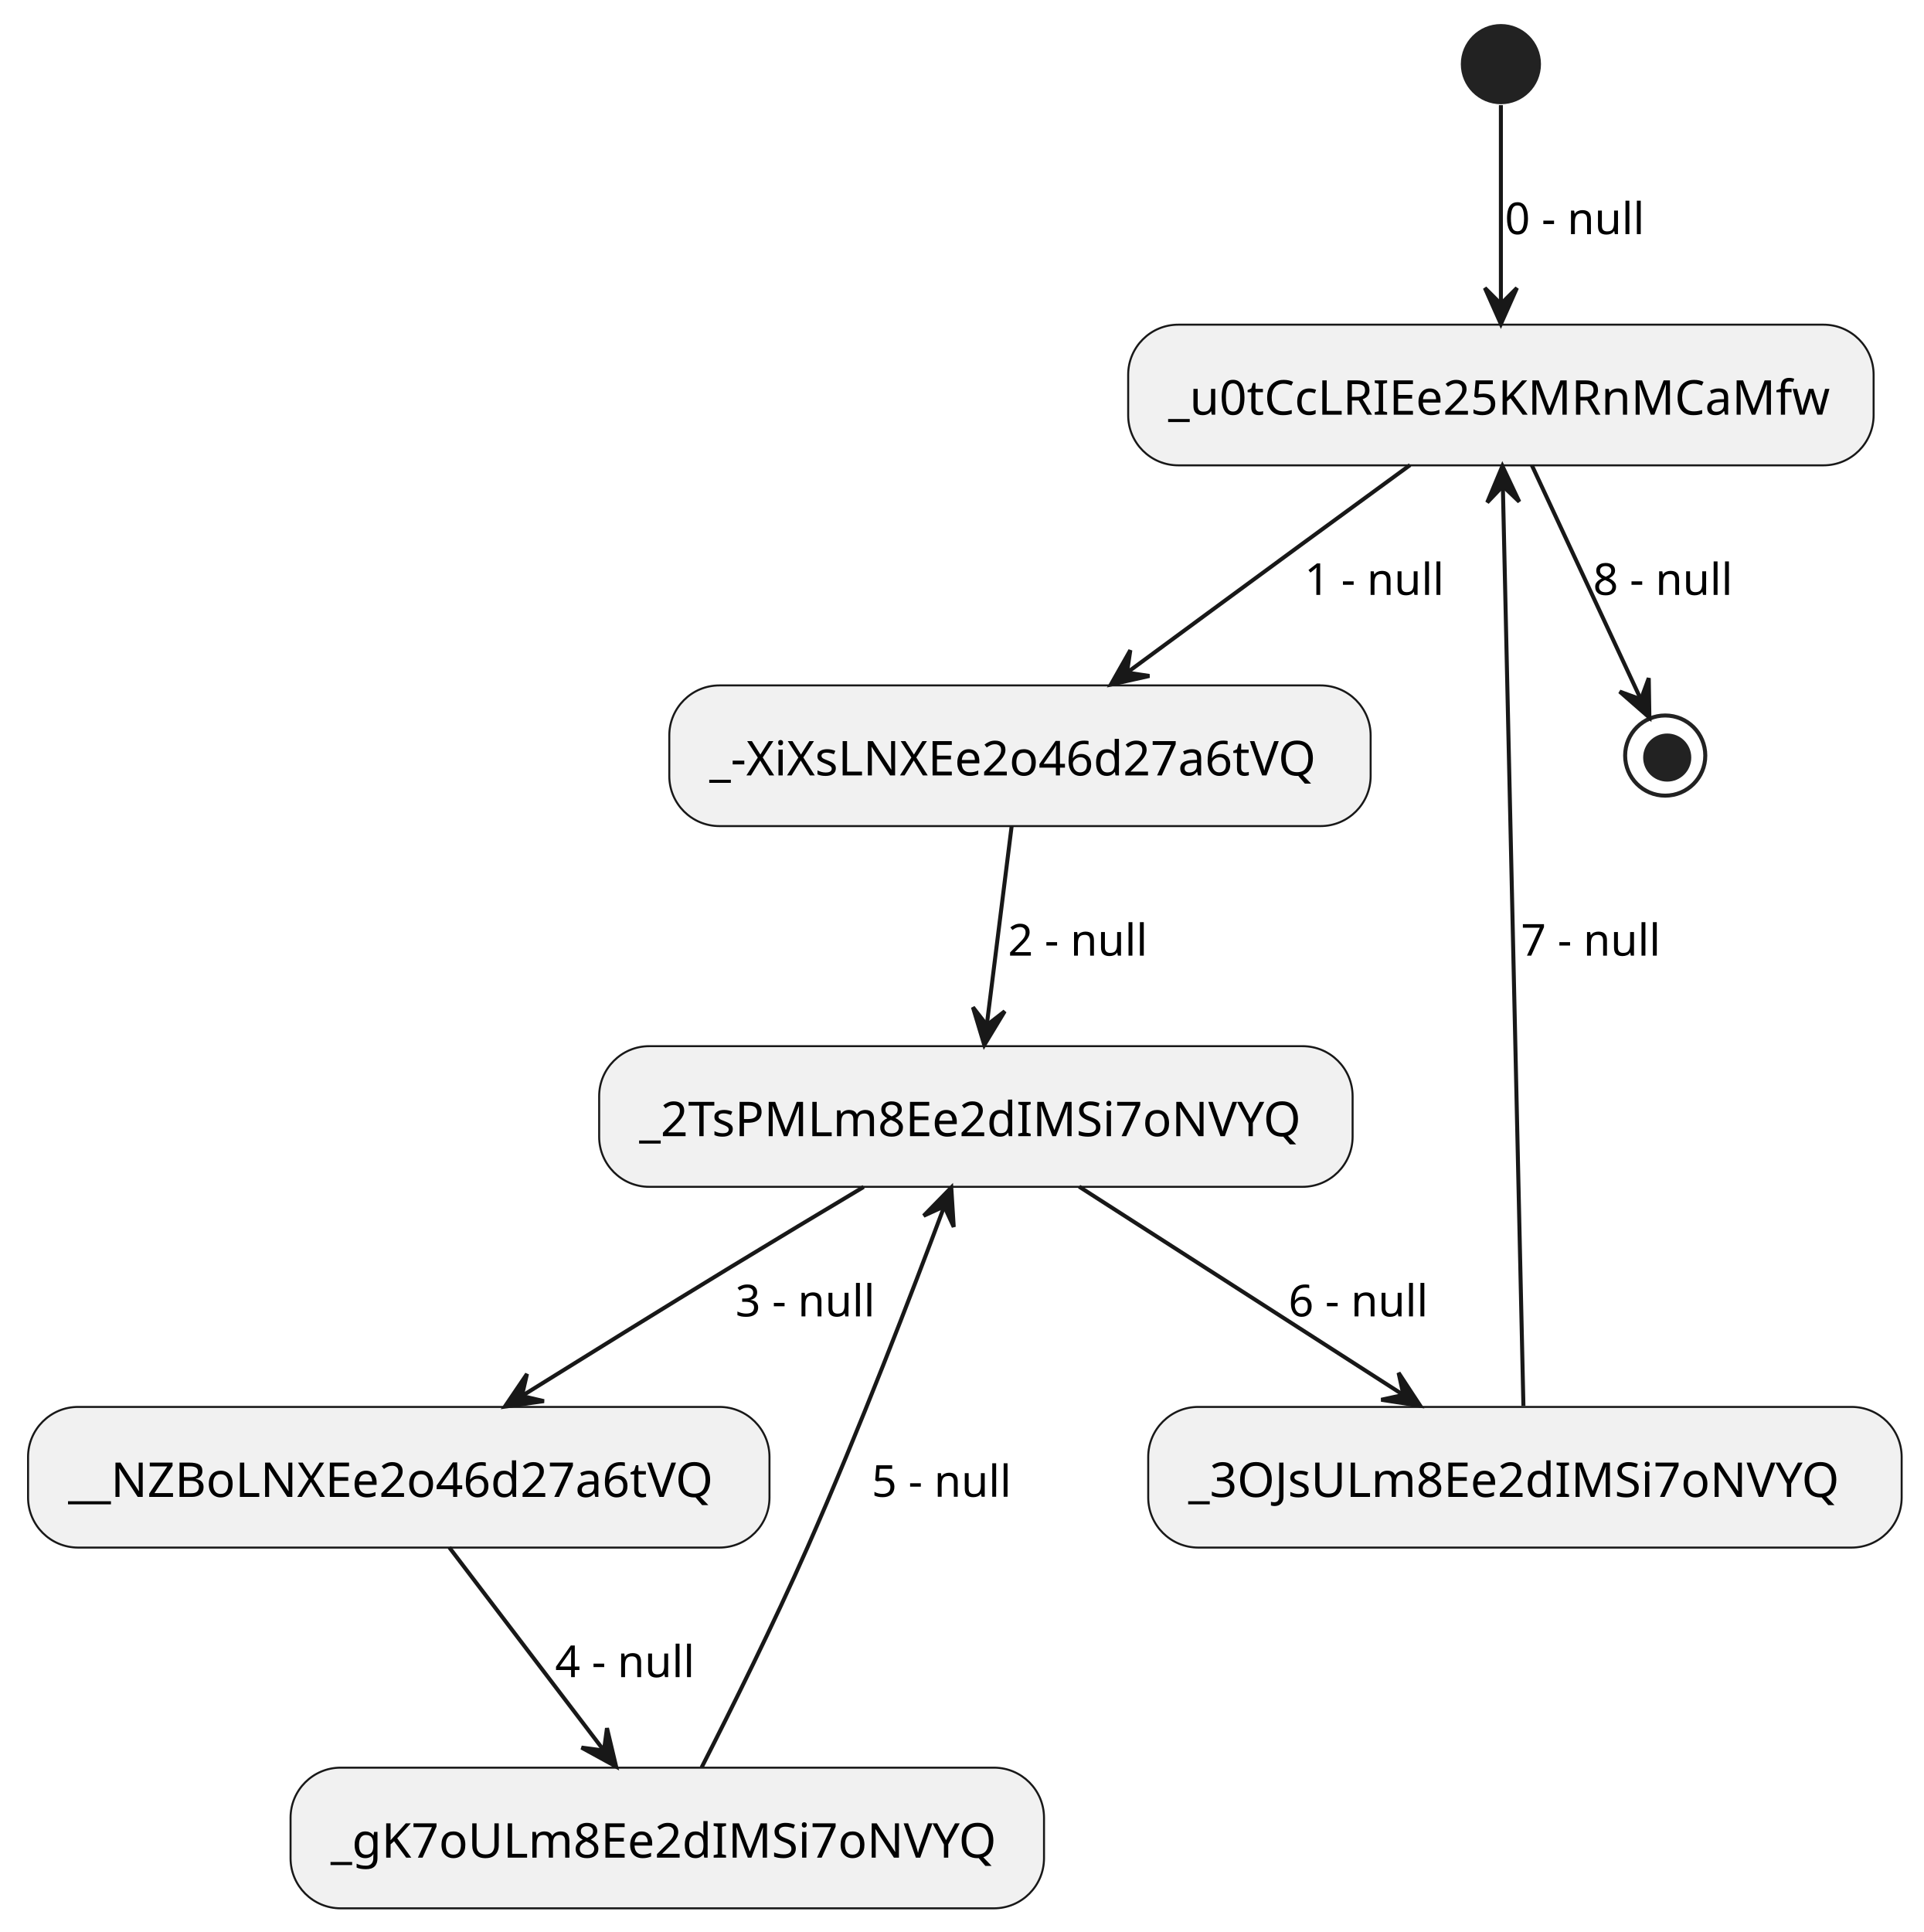
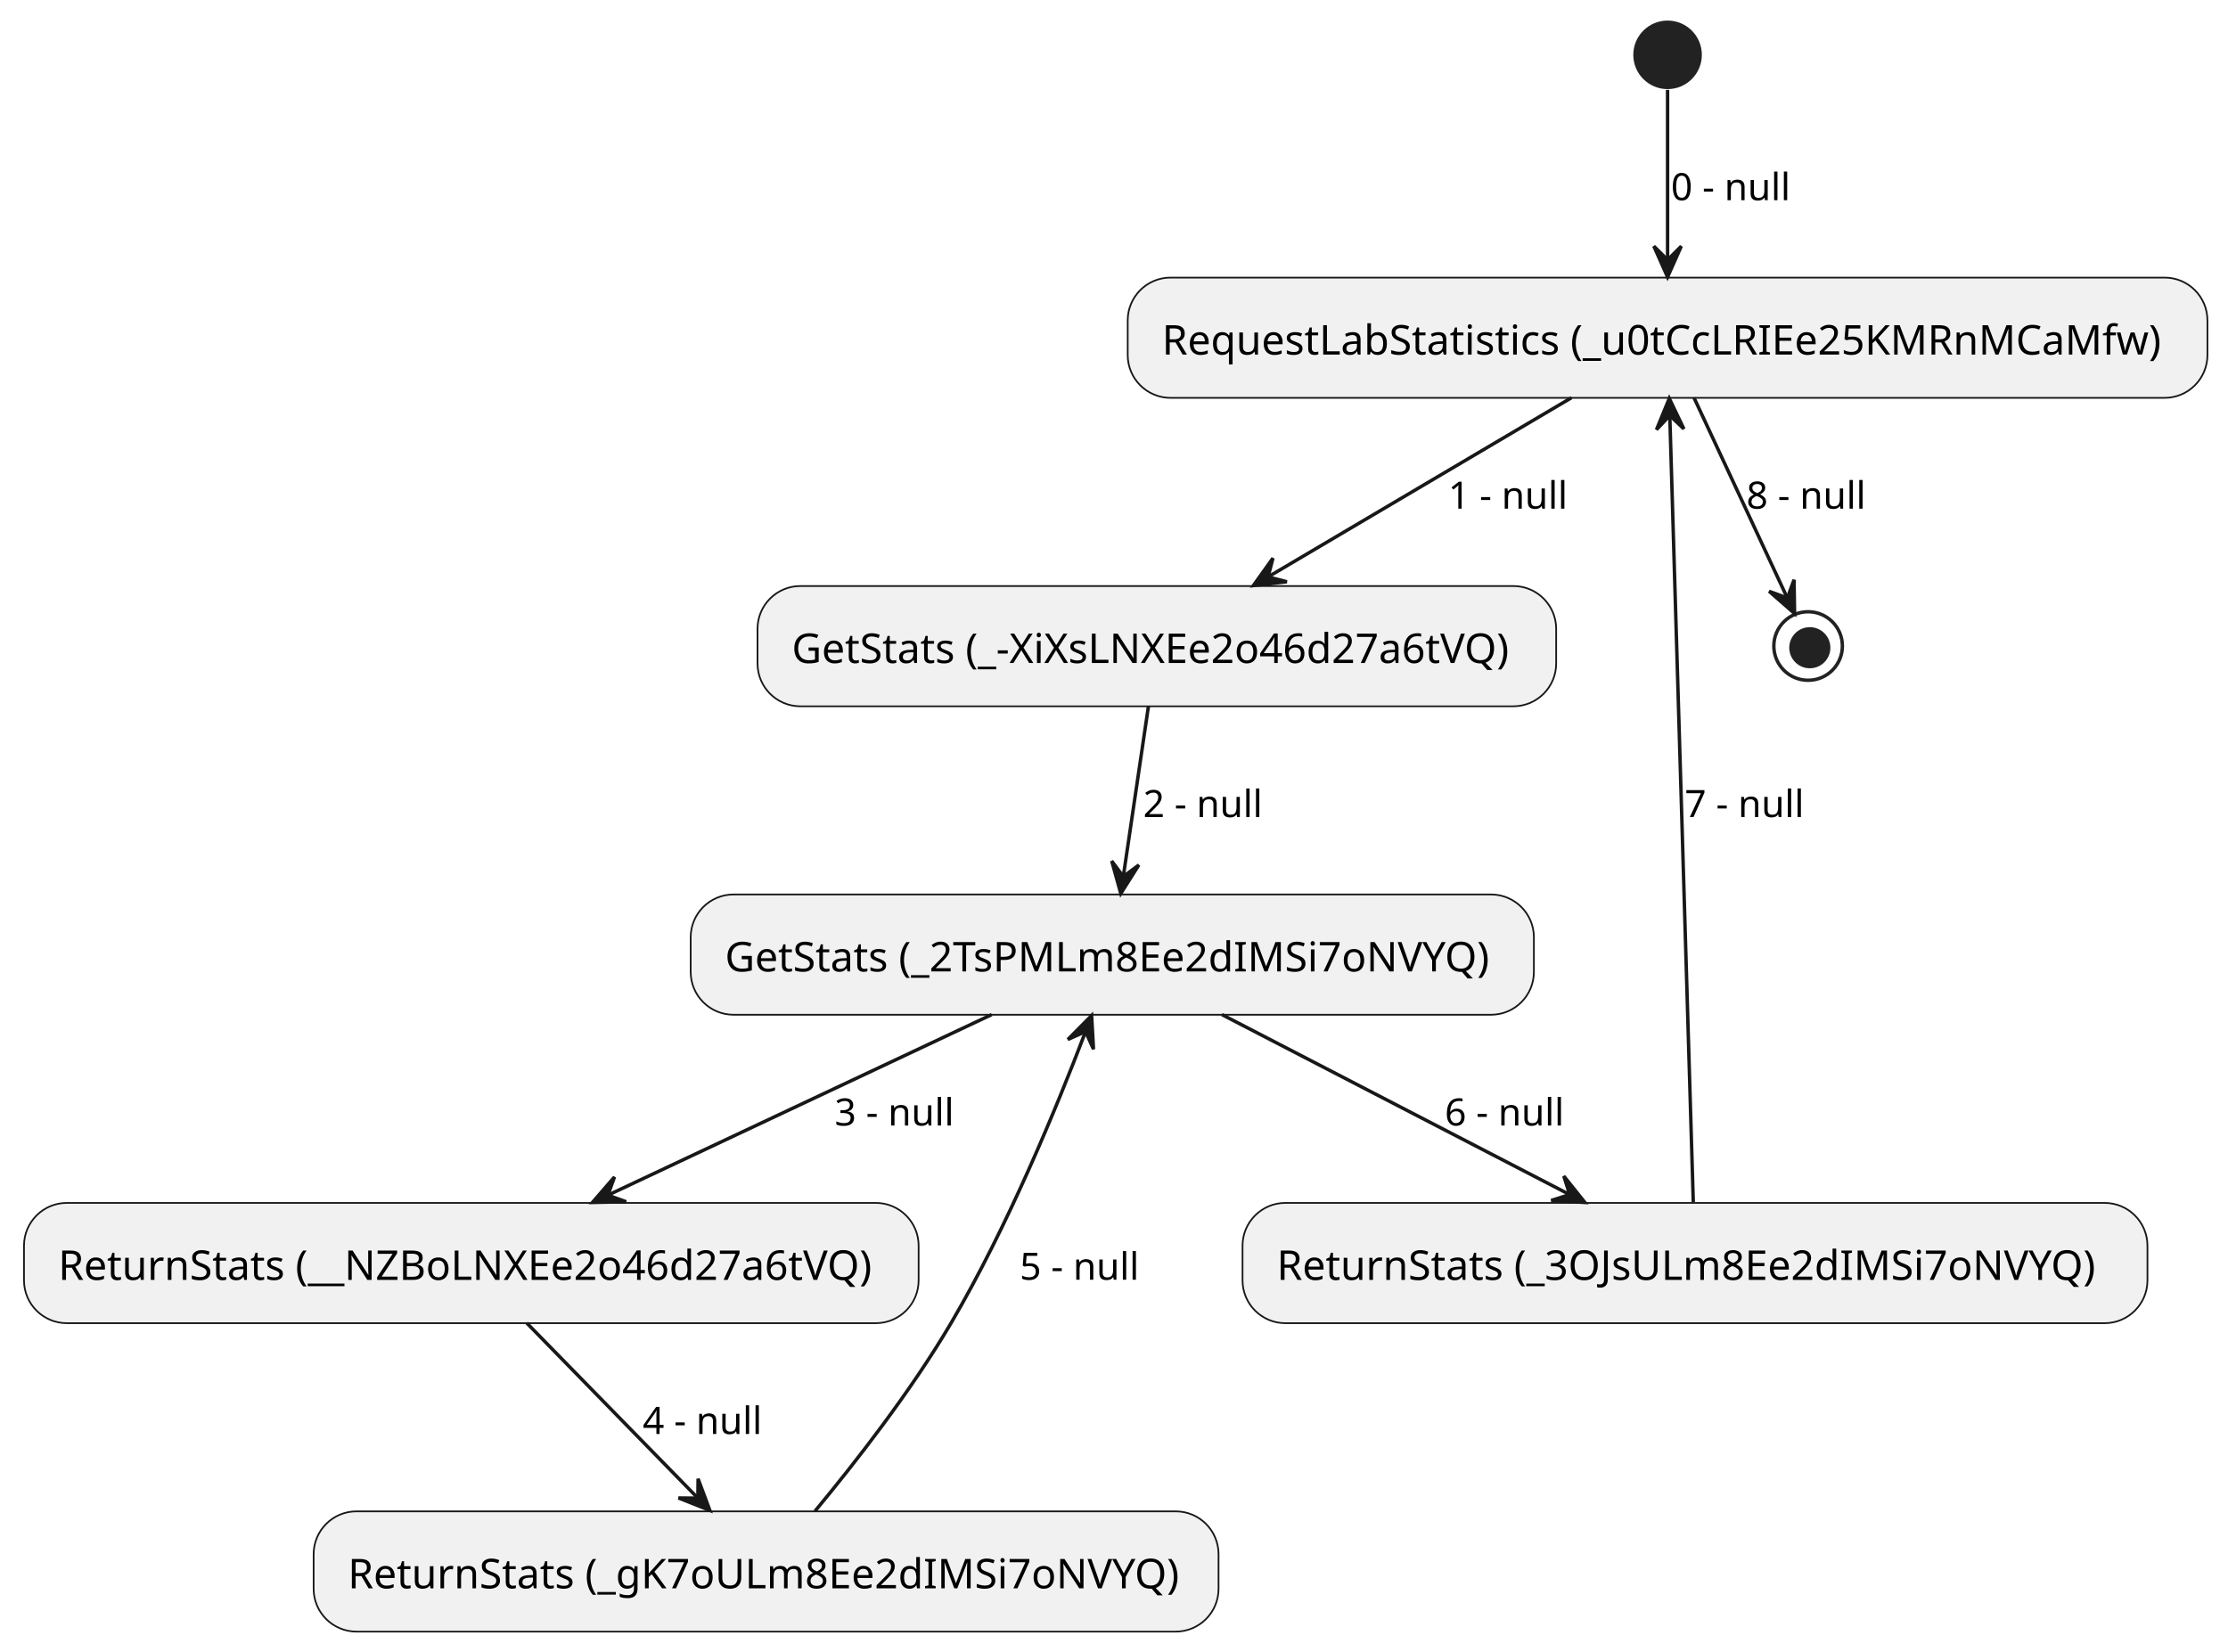
- <svg xmlns="http://www.w3.org/2000/svg" contentStyleType="text/css" height="482px" preserveAspectRatio="none" style="width:480px;height:482px;background:#FFFFFF;" version="1.1" viewBox="0 0 480 482" width="480px" zoomAndPan="magnify">
+ <svg xmlns="http://www.w3.org/2000/svg" contentStyleType="text/css" height="482px" preserveAspectRatio="none" style="width:650px;height:482px;background:#FFFFFF;" version="1.1" viewBox="0 0 650 482" width="650px" zoomAndPan="magnify">
  <defs />
  <g>
-     <ellipse cx="374.5" cy="16" fill="#222222" rx="10" ry="10" style="stroke:none;stroke-width:1.0;" />
-     <rect fill="#F1F1F1" height="35.094" rx="12.5" ry="12.5" style="stroke:#181818;stroke-width:0.5;" width="186" x="281.5" y="81" />
-     <text fill="#000000" font-family="sans-serif" font-size="12" lengthAdjust="spacing" textLength="166" x="291.5" y="103.457">_u0tCcLRIEe25KMRnMCaMfw</text>
-     <rect fill="#F1F1F1" height="35.094" rx="12.5" ry="12.5" style="stroke:#181818;stroke-width:0.5;" width="175" x="167" y="171" />
-     <text fill="#000000" font-family="sans-serif" font-size="12" lengthAdjust="spacing" textLength="155" x="177" y="193.457">_-XiXsLNXEe2o46d27a6tVQ</text>
-     <rect fill="#F1F1F1" height="35.094" rx="12.5" ry="12.5" style="stroke:#181818;stroke-width:0.5;" width="188" x="149.5" y="261" />
-     <text fill="#000000" font-family="sans-serif" font-size="12" lengthAdjust="spacing" textLength="168" x="159.5" y="283.457">_2TsPMLm8Ee2dIMSi7oNVYQ</text>
-     <rect fill="#F1F1F1" height="35.094" rx="12.5" ry="12.5" style="stroke:#181818;stroke-width:0.5;" width="185" x="7" y="351" />
-     <text fill="#000000" font-family="sans-serif" font-size="12" lengthAdjust="spacing" textLength="165" x="17" y="373.457">__NZBoLNXEe2o46d27a6tVQ</text>
-     <rect fill="#F1F1F1" height="35.094" rx="12.5" ry="12.5" style="stroke:#181818;stroke-width:0.5;" width="188" x="72.5" y="441" />
-     <text fill="#000000" font-family="sans-serif" font-size="12" lengthAdjust="spacing" textLength="168" x="82.5" y="463.457">_gK7oULm8Ee2dIMSi7oNVYQ</text>
-     <rect fill="#F1F1F1" height="35.094" rx="12.5" ry="12.5" style="stroke:#181818;stroke-width:0.5;" width="188" x="286.5" y="351" />
-     <text fill="#000000" font-family="sans-serif" font-size="12" lengthAdjust="spacing" textLength="168" x="296.5" y="373.457">_3OJsULm8Ee2dIMSi7oNVYQ</text>
-     <ellipse cx="415.5" cy="188.5" fill="none" rx="10" ry="10" style="stroke:#222222;stroke-width:1.0;" />
-     <ellipse cx="416" cy="189" fill="#222222" rx="6" ry="6" style="stroke:none;stroke-width:1.0;" />
-     <g id="link_start__u0tCcLRIEe25KMRnMCaMfw">
-       <path d="M374.5,26.23 C374.5,38.18 374.5,59.38 374.5,75.56 " fill="none" id="start-to-_u0tCcLRIEe25KMRnMCaMfw" style="stroke:#181818;stroke-width:1.0;" />
-       <polygon fill="#181818" points="374.5,80.84,378.5,71.84,374.5,75.84,370.5,71.84,374.5,80.84" style="stroke:#181818;stroke-width:1.0;" />
-       <text fill="#000000" font-family="sans-serif" font-size="11" lengthAdjust="spacing" textLength="32" x="375.5" y="58.419">0 - null</text>
+     <ellipse cx="486.5" cy="16" fill="#222222" rx="10" ry="10" style="stroke:none;stroke-width:1.0;" />
+     <rect fill="#F1F1F1" height="35.094" rx="12.5" ry="12.5" style="stroke:#181818;stroke-width:0.5;" width="315" x="329" y="81" />
+     <text fill="#000000" font-family="sans-serif" font-size="12" lengthAdjust="spacing" textLength="295" x="339" y="103.457">RequestLabStatistics (_u0tCcLRIEe25KMRnMCaMfw)</text>
+     <rect fill="#F1F1F1" height="35.094" rx="12.5" ry="12.5" style="stroke:#181818;stroke-width:0.5;" width="233" x="221" y="171" />
+     <text fill="#000000" font-family="sans-serif" font-size="12" lengthAdjust="spacing" textLength="213" x="231" y="193.457">GetStats (_-XiXsLNXEe2o46d27a6tVQ)</text>
+     <rect fill="#F1F1F1" height="35.094" rx="12.5" ry="12.5" style="stroke:#181818;stroke-width:0.5;" width="246" x="201.5" y="261" />
+     <text fill="#000000" font-family="sans-serif" font-size="12" lengthAdjust="spacing" textLength="226" x="211.5" y="283.457">GetStats (_2TsPMLm8Ee2dIMSi7oNVYQ)</text>
+     <rect fill="#F1F1F1" height="35.094" rx="12.5" ry="12.5" style="stroke:#181818;stroke-width:0.5;" width="261" x="7" y="351" />
+     <text fill="#000000" font-family="sans-serif" font-size="12" lengthAdjust="spacing" textLength="241" x="17" y="373.457">ReturnStats (__NZBoLNXEe2o46d27a6tVQ)</text>
+     <rect fill="#F1F1F1" height="35.094" rx="12.5" ry="12.5" style="stroke:#181818;stroke-width:0.5;" width="264" x="91.5" y="441" />
+     <text fill="#000000" font-family="sans-serif" font-size="12" lengthAdjust="spacing" textLength="244" x="101.5" y="463.457">ReturnStats (_gK7oULm8Ee2dIMSi7oNVYQ)</text>
+     <rect fill="#F1F1F1" height="35.094" rx="12.5" ry="12.5" style="stroke:#181818;stroke-width:0.5;" width="264" x="362.5" y="351" />
+     <text fill="#000000" font-family="sans-serif" font-size="12" lengthAdjust="spacing" textLength="244" x="372.5" y="373.457">ReturnStats (_3OJsULm8Ee2dIMSi7oNVYQ)</text>
+     <ellipse cx="527.5" cy="188.5" fill="none" rx="10" ry="10" style="stroke:#222222;stroke-width:1.0;" />
+     <ellipse cx="528" cy="189" fill="#222222" rx="6" ry="6" style="stroke:none;stroke-width:1.0;" />
+     <g id="link_start_RequestLabStatistics (_u0tCcLRIEe25KMRnMCaMfw)">
+       <path d="M486.5,26.23 C486.5,38.18 486.5,59.38 486.5,75.56 " fill="none" id="start-to-RequestLabStatistics (_u0tCcLRIEe25KMRnMCaMfw)" style="stroke:#181818;stroke-width:1.0;" />
+       <polygon fill="#181818" points="486.5,80.84,490.5,71.84,486.5,75.84,482.5,71.84,486.5,80.84" style="stroke:#181818;stroke-width:1.0;" />
+       <text fill="#000000" font-family="sans-serif" font-size="11" lengthAdjust="spacing" textLength="32" x="487.5" y="58.419">0 - null</text>
    </g>
-     <g id="link__u0tCcLRIEe25KMRnMCaMfw__-XiXsLNXEe2o46d27a6tVQ">
-       <path d="M351.84,116.02 C343.27,122.27 333.43,129.46 324.5,136 C310.29,146.42 294.47,158.05 281.48,167.62 " fill="none" id="_u0tCcLRIEe25KMRnMCaMfw-to-_-XiXsLNXEe2o46d27a6tVQ" style="stroke:#181818;stroke-width:1.0;" />
-       <polygon fill="#181818" points="277.18,170.78,286.794,168.641,281.199,167.805,282.034,162.21,277.18,170.78" style="stroke:#181818;stroke-width:1.0;" />
-       <text fill="#000000" font-family="sans-serif" font-size="11" lengthAdjust="spacing" textLength="32" x="325.5" y="148.419">1 - null</text>
+     <g id="link_RequestLabStatistics (_u0tCcLRIEe25KMRnMCaMfw)_GetStats (_-XiXsLNXEe2o46d27a6tVQ)">
+       <path d="M458.47,116.05 C433.37,130.88 396.55,152.63 370.13,168.23 " fill="none" id="RequestLabStatistics (_u0tCcLRIEe25KMRnMCaMfw)-to-GetStats (_-XiXsLNXEe2o46d27a6tVQ)" style="stroke:#181818;stroke-width:1.0;" />
+       <polygon fill="#181818" points="365.65,170.87,375.435,169.746,369.957,168.331,371.372,162.854,365.65,170.87" style="stroke:#181818;stroke-width:1.0;" />
+       <text fill="#000000" font-family="sans-serif" font-size="11" lengthAdjust="spacing" textLength="32" x="422.5" y="148.419">1 - null</text>
    </g>
-     <g id="link__-XiXsLNXEe2o46d27a6tVQ__2TsPMLm8Ee2dIMSi7oNVYQ">
-       <path d="M252.43,206.05 C250.68,220.1 248.14,240.36 246.22,255.72 " fill="none" id="_-XiXsLNXEe2o46d27a6tVQ-to-_2TsPMLm8Ee2dIMSi7oNVYQ" style="stroke:#181818;stroke-width:1.0;" />
-       <polygon fill="#181818" points="245.6,260.72,250.7,252.295,246.229,255.76,242.764,251.288,245.6,260.72" style="stroke:#181818;stroke-width:1.0;" />
-       <text fill="#000000" font-family="sans-serif" font-size="11" lengthAdjust="spacing" textLength="32" x="251.5" y="238.419">2 - null</text>
+     <g id="link_GetStats (_-XiXsLNXEe2o46d27a6tVQ)_GetStats (_2TsPMLm8Ee2dIMSi7oNVYQ)">
+       <path d="M335.05,206.05 C332.98,220.1 329.99,240.36 327.72,255.72 " fill="none" id="GetStats (_-XiXsLNXEe2o46d27a6tVQ)-to-GetStats (_2TsPMLm8Ee2dIMSi7oNVYQ)" style="stroke:#181818;stroke-width:1.0;" />
+       <polygon fill="#181818" points="326.98,260.72,332.25,252.399,327.709,255.773,324.335,251.233,326.98,260.72" style="stroke:#181818;stroke-width:1.0;" />
+       <text fill="#000000" font-family="sans-serif" font-size="11" lengthAdjust="spacing" textLength="32" x="333.5" y="238.419">2 - null</text>
    </g>
-     <g id="link__2TsPMLm8Ee2dIMSi7oNVYQ___NZBoLNXEe2o46d27a6tVQ">
-       <path d="M215.5,296.12 C205.12,302.32 193.25,309.45 182.5,316 C165.16,326.57 145.88,338.52 130.27,348.24 " fill="none" id="_2TsPMLm8Ee2dIMSi7oNVYQ-to-__NZBoLNXEe2o46d27a6tVQ" style="stroke:#181818;stroke-width:1.0;" />
-       <polygon fill="#181818" points="125.97,350.92,135.724,349.557,130.214,348.276,131.494,342.766,125.97,350.92" style="stroke:#181818;stroke-width:1.0;" />
-       <text fill="#000000" font-family="sans-serif" font-size="11" lengthAdjust="spacing" textLength="32" x="183.5" y="328.419">3 - null</text>
+     <g id="link_GetStats (_2TsPMLm8Ee2dIMSi7oNVYQ)_ReturnStats (__NZBoLNXEe2o46d27a6tVQ)">
+       <path d="M289.33,296.05 C257.56,311 210.84,332.99 177.63,348.61 " fill="none" id="GetStats (_2TsPMLm8Ee2dIMSi7oNVYQ)-to-ReturnStats (__NZBoLNXEe2o46d27a6tVQ)" style="stroke:#181818;stroke-width:1.0;" />
+       <polygon fill="#181818" points="172.83,350.87,182.677,350.662,177.355,348.743,179.274,343.421,172.83,350.87" style="stroke:#181818;stroke-width:1.0;" />
+       <text fill="#000000" font-family="sans-serif" font-size="11" lengthAdjust="spacing" textLength="32" x="243.5" y="328.419">3 - null</text>
    </g>
-     <g id="link___NZBoLNXEe2o46d27a6tVQ__gK7oULm8Ee2dIMSi7oNVYQ">
-       <path d="M112.1,386.05 C122.98,400.34 138.76,421.06 150.52,436.51 " fill="none" id="__NZBoLNXEe2o46d27a6tVQ-to-_gK7oULm8Ee2dIMSi7oNVYQ" style="stroke:#181818;stroke-width:1.0;" />
-       <polygon fill="#181818" points="153.73,440.72,151.453,431.138,150.698,436.744,145.092,435.989,153.73,440.72" style="stroke:#181818;stroke-width:1.0;" />
-       <text fill="#000000" font-family="sans-serif" font-size="11" lengthAdjust="spacing" textLength="32" x="138.5" y="418.419">4 - null</text>
+     <g id="link_ReturnStats (__NZBoLNXEe2o46d27a6tVQ)_ReturnStats (_gK7oULm8Ee2dIMSi7oNVYQ)">
+       <path d="M153.68,386.05 C167.76,400.46 188.24,421.42 203.38,436.91 " fill="none" id="ReturnStats (__NZBoLNXEe2o46d27a6tVQ)-to-ReturnStats (_gK7oULm8Ee2dIMSi7oNVYQ)" style="stroke:#181818;stroke-width:1.0;" />
+       <polygon fill="#181818" points="207.1,440.72,203.657,431.492,203.6,437.149,197.944,437.092,207.1,440.72" style="stroke:#181818;stroke-width:1.0;" />
+       <text fill="#000000" font-family="sans-serif" font-size="11" lengthAdjust="spacing" textLength="32" x="187.5" y="418.419">4 - null</text>
    </g>
-     <g id="link__gK7oULm8Ee2dIMSi7oNVYQ__2TsPMLm8Ee2dIMSi7oNVYQ">
-       <path d="M175.08,440.92 C182.41,426.54 193.08,405.09 201.5,386 C214.33,356.92 227.52,322.62 235.61,300.96 " fill="none" id="_gK7oULm8Ee2dIMSi7oNVYQ-to-_2TsPMLm8Ee2dIMSi7oNVYQ" style="stroke:#181818;stroke-width:1.0;" />
-       <polygon fill="#181818" points="237.36,296.27,230.473,303.311,235.617,300.956,237.971,306.1,237.36,296.27" style="stroke:#181818;stroke-width:1.0;" />
-       <text fill="#000000" font-family="sans-serif" font-size="11" lengthAdjust="spacing" textLength="32" x="217.5" y="373.419">5 - null</text>
+     <g id="link_ReturnStats (_gK7oULm8Ee2dIMSi7oNVYQ)_GetStats (_2TsPMLm8Ee2dIMSi7oNVYQ)">
+       <path d="M237.76,440.94 C249.39,426.93 265.76,405.98 277.5,386 C293.97,357.97 308.29,323.13 316.67,301.09 " fill="none" id="ReturnStats (_gK7oULm8Ee2dIMSi7oNVYQ)-to-GetStats (_2TsPMLm8Ee2dIMSi7oNVYQ)" style="stroke:#181818;stroke-width:1.0;" />
+       <polygon fill="#181818" points="318.47,296.32,311.539,303.317,316.697,300.995,319.019,306.154,318.47,296.32" style="stroke:#181818;stroke-width:1.0;" />
+       <text fill="#000000" font-family="sans-serif" font-size="11" lengthAdjust="spacing" textLength="32" x="297.5" y="373.419">5 - null</text>
    </g>
-     <g id="link__2TsPMLm8Ee2dIMSi7oNVYQ__3OJsULm8Ee2dIMSi7oNVYQ">
-       <path d="M269.27,296.05 C292.18,310.77 325.71,332.31 349.97,347.89 " fill="none" id="_2TsPMLm8Ee2dIMSi7oNVYQ-to-_3OJsULm8Ee2dIMSi7oNVYQ" style="stroke:#181818;stroke-width:1.0;" />
-       <polygon fill="#181818" points="354.38,350.72,348.972,342.488,350.174,348.016,344.646,349.218,354.38,350.72" style="stroke:#181818;stroke-width:1.0;" />
-       <text fill="#000000" font-family="sans-serif" font-size="11" lengthAdjust="spacing" textLength="32" x="321.5" y="328.419">6 - null</text>
+     <g id="link_GetStats (_2TsPMLm8Ee2dIMSi7oNVYQ)_ReturnStats (_3OJsULm8Ee2dIMSi7oNVYQ)">
+       <path d="M356.48,296.05 C385.23,310.94 427.48,332.81 457.64,348.42 " fill="none" id="GetStats (_2TsPMLm8Ee2dIMSi7oNVYQ)-to-ReturnStats (_3OJsULm8Ee2dIMSi7oNVYQ)" style="stroke:#181818;stroke-width:1.0;" />
+       <polygon fill="#181818" points="462.38,350.87,456.226,343.18,457.94,348.571,452.549,350.285,462.38,350.87" style="stroke:#181818;stroke-width:1.0;" />
+       <text fill="#000000" font-family="sans-serif" font-size="11" lengthAdjust="spacing" textLength="32" x="421.5" y="328.419">6 - null</text>
    </g>
-     <g id="link__3OJsULm8Ee2dIMSi7oNVYQ__u0tCcLRIEe25KMRnMCaMfw">
-       <path d="M380.12,350.74 C379.08,304.22 376.16,173.47 374.99,121.35 " fill="none" id="_3OJsULm8Ee2dIMSi7oNVYQ-to-_u0tCcLRIEe25KMRnMCaMfw" style="stroke:#181818;stroke-width:1.0;" />
-       <polygon fill="#181818" points="374.88,116.26,371.087,125.349,374.994,121.259,379.085,125.166,374.88,116.26" style="stroke:#181818;stroke-width:1.0;" />
-       <text fill="#000000" font-family="sans-serif" font-size="11" lengthAdjust="spacing" textLength="32" x="379.5" y="238.419">7 - null</text>
+     <g id="link_ReturnStats (_3OJsULm8Ee2dIMSi7oNVYQ)_RequestLabStatistics (_u0tCcLRIEe25KMRnMCaMfw)">
+       <path d="M494,350.74 C492.61,304.22 488.71,173.47 487.15,121.35 " fill="none" id="ReturnStats (_3OJsULm8Ee2dIMSi7oNVYQ)-to-RequestLabStatistics (_u0tCcLRIEe25KMRnMCaMfw)" style="stroke:#181818;stroke-width:1.0;" />
+       <polygon fill="#181818" points="487,116.26,483.259,125.371,487.143,121.258,491.255,125.142,487,116.26" style="stroke:#181818;stroke-width:1.0;" />
+       <text fill="#000000" font-family="sans-serif" font-size="11" lengthAdjust="spacing" textLength="32" x="491.5" y="238.419">7 - null</text>
    </g>
-     <g id="link__u0tCcLRIEe25KMRnMCaMfw_end">
-       <path d="M382.21,116.05 C390.05,132.87 402.03,158.6 409.28,174.16 " fill="none" id="_u0tCcLRIEe25KMRnMCaMfw-to-end" style="stroke:#181818;stroke-width:1.0;" />
-       <polygon fill="#181818" points="411.55,179.02,411.393,169.172,409.447,174.484,404.135,172.538,411.55,179.02" style="stroke:#181818;stroke-width:1.0;" />
-       <text fill="#000000" font-family="sans-serif" font-size="11" lengthAdjust="spacing" textLength="32" x="397.5" y="148.419">8 - null</text>
+     <g id="link_RequestLabStatistics (_u0tCcLRIEe25KMRnMCaMfw)_end">
+       <path d="M494.21,116.05 C502.05,132.87 514.03,158.6 521.28,174.16 " fill="none" id="RequestLabStatistics (_u0tCcLRIEe25KMRnMCaMfw)-to-end" style="stroke:#181818;stroke-width:1.0;" />
+       <polygon fill="#181818" points="523.55,179.02,523.393,169.172,521.447,174.484,516.135,172.538,523.55,179.02" style="stroke:#181818;stroke-width:1.0;" />
+       <text fill="#000000" font-family="sans-serif" font-size="11" lengthAdjust="spacing" textLength="32" x="509.5" y="148.419">8 - null</text>
    </g>
  </g>
</svg>
